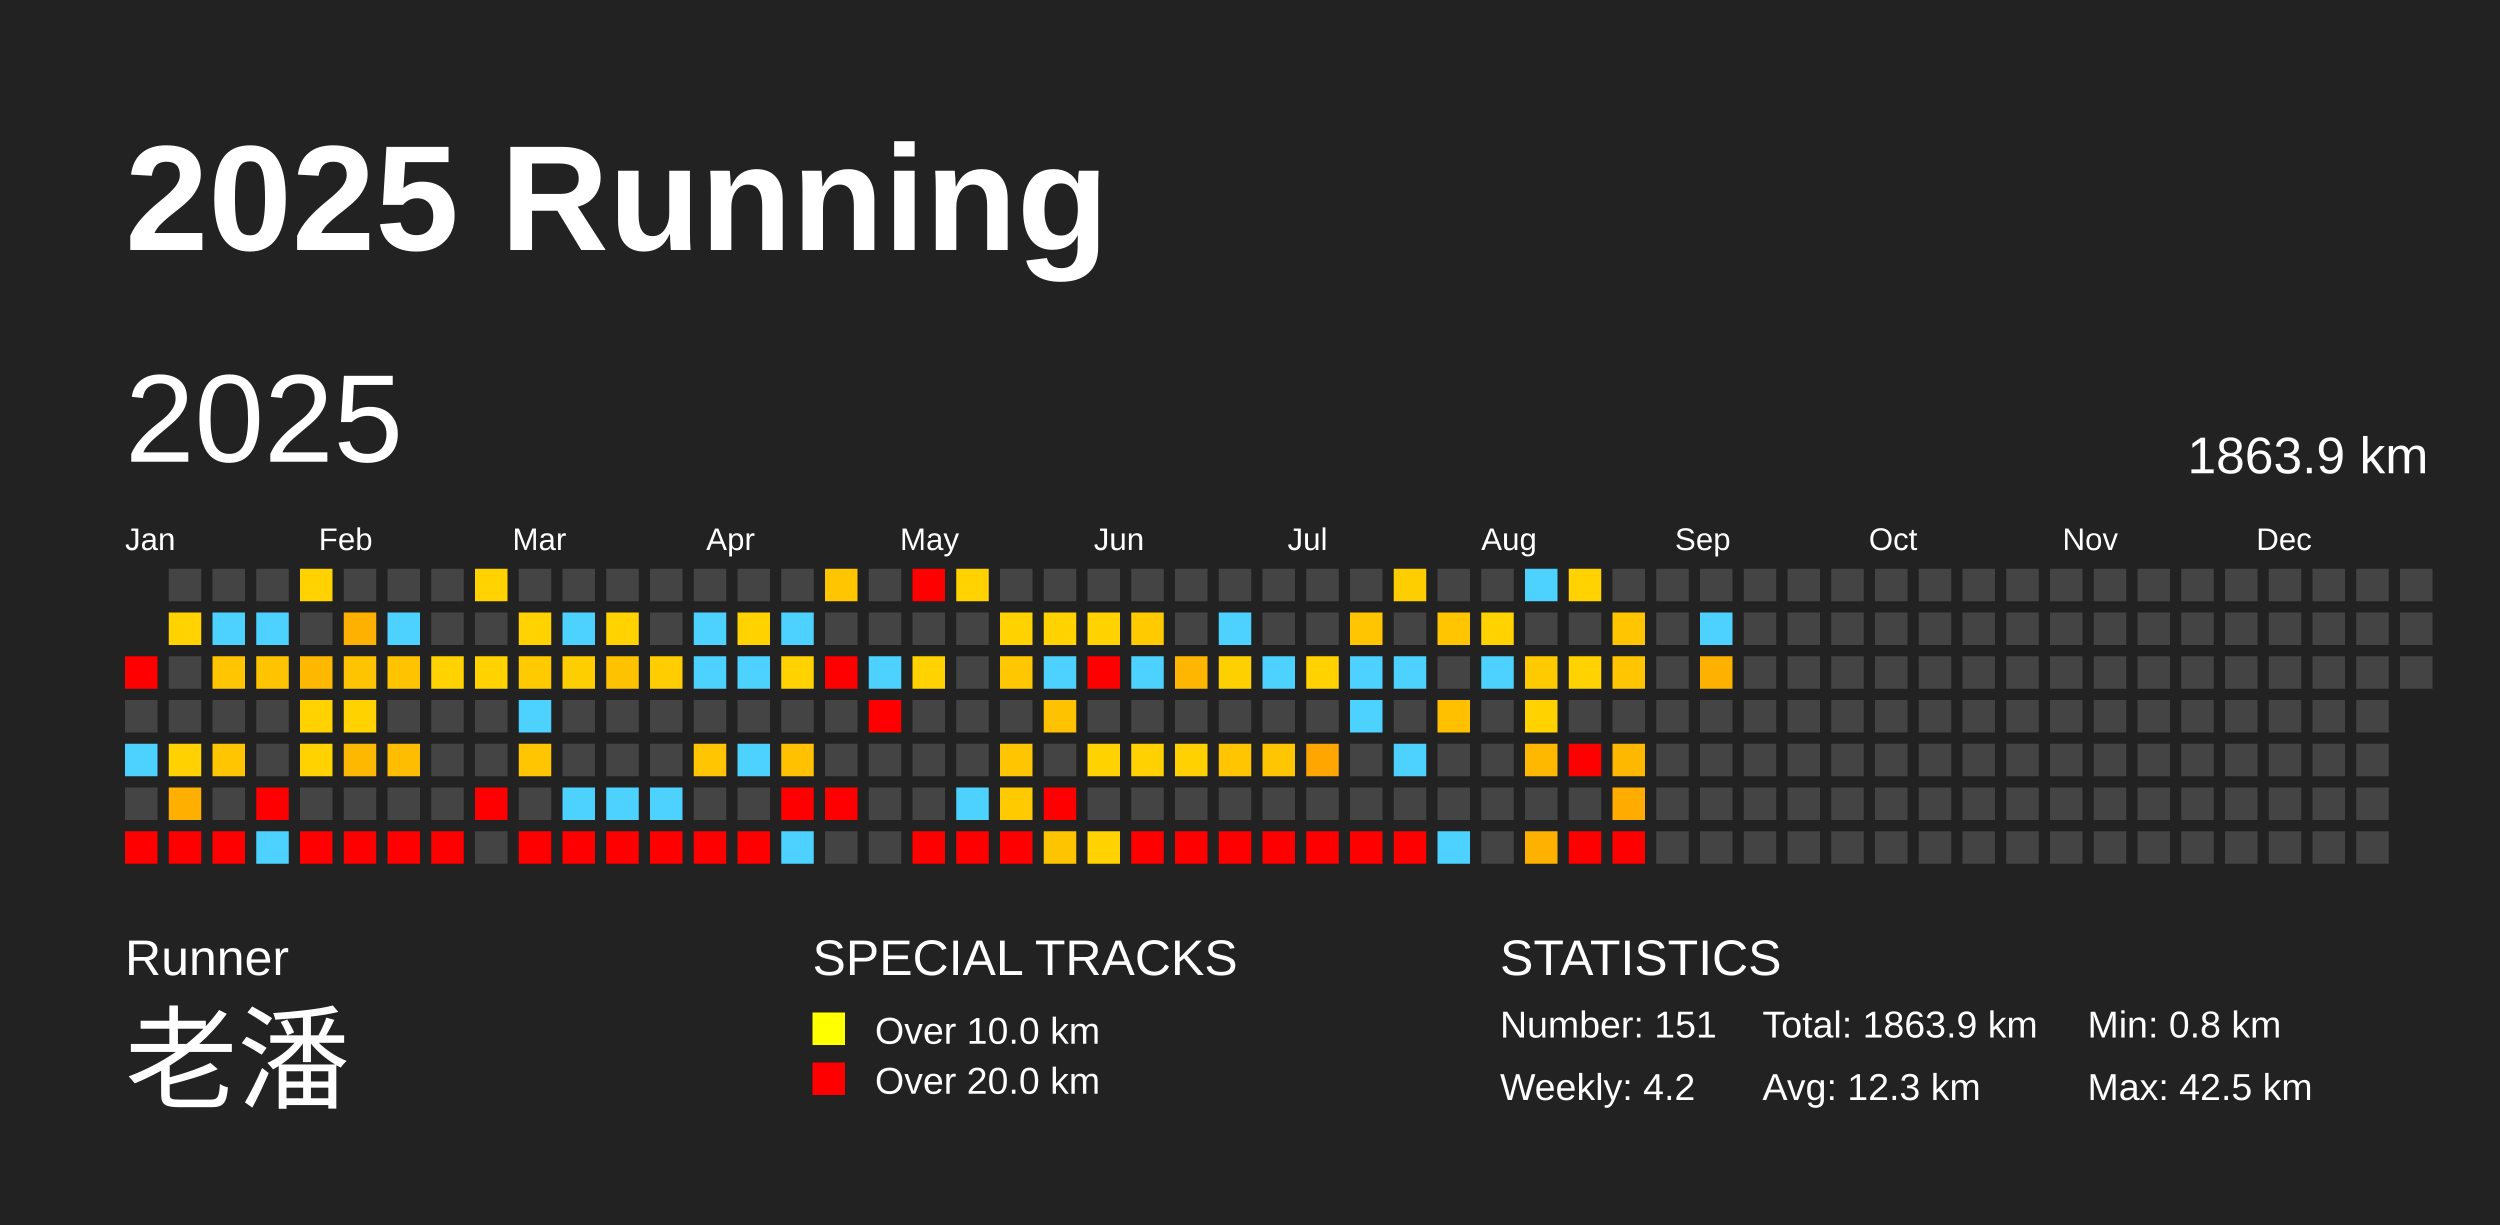
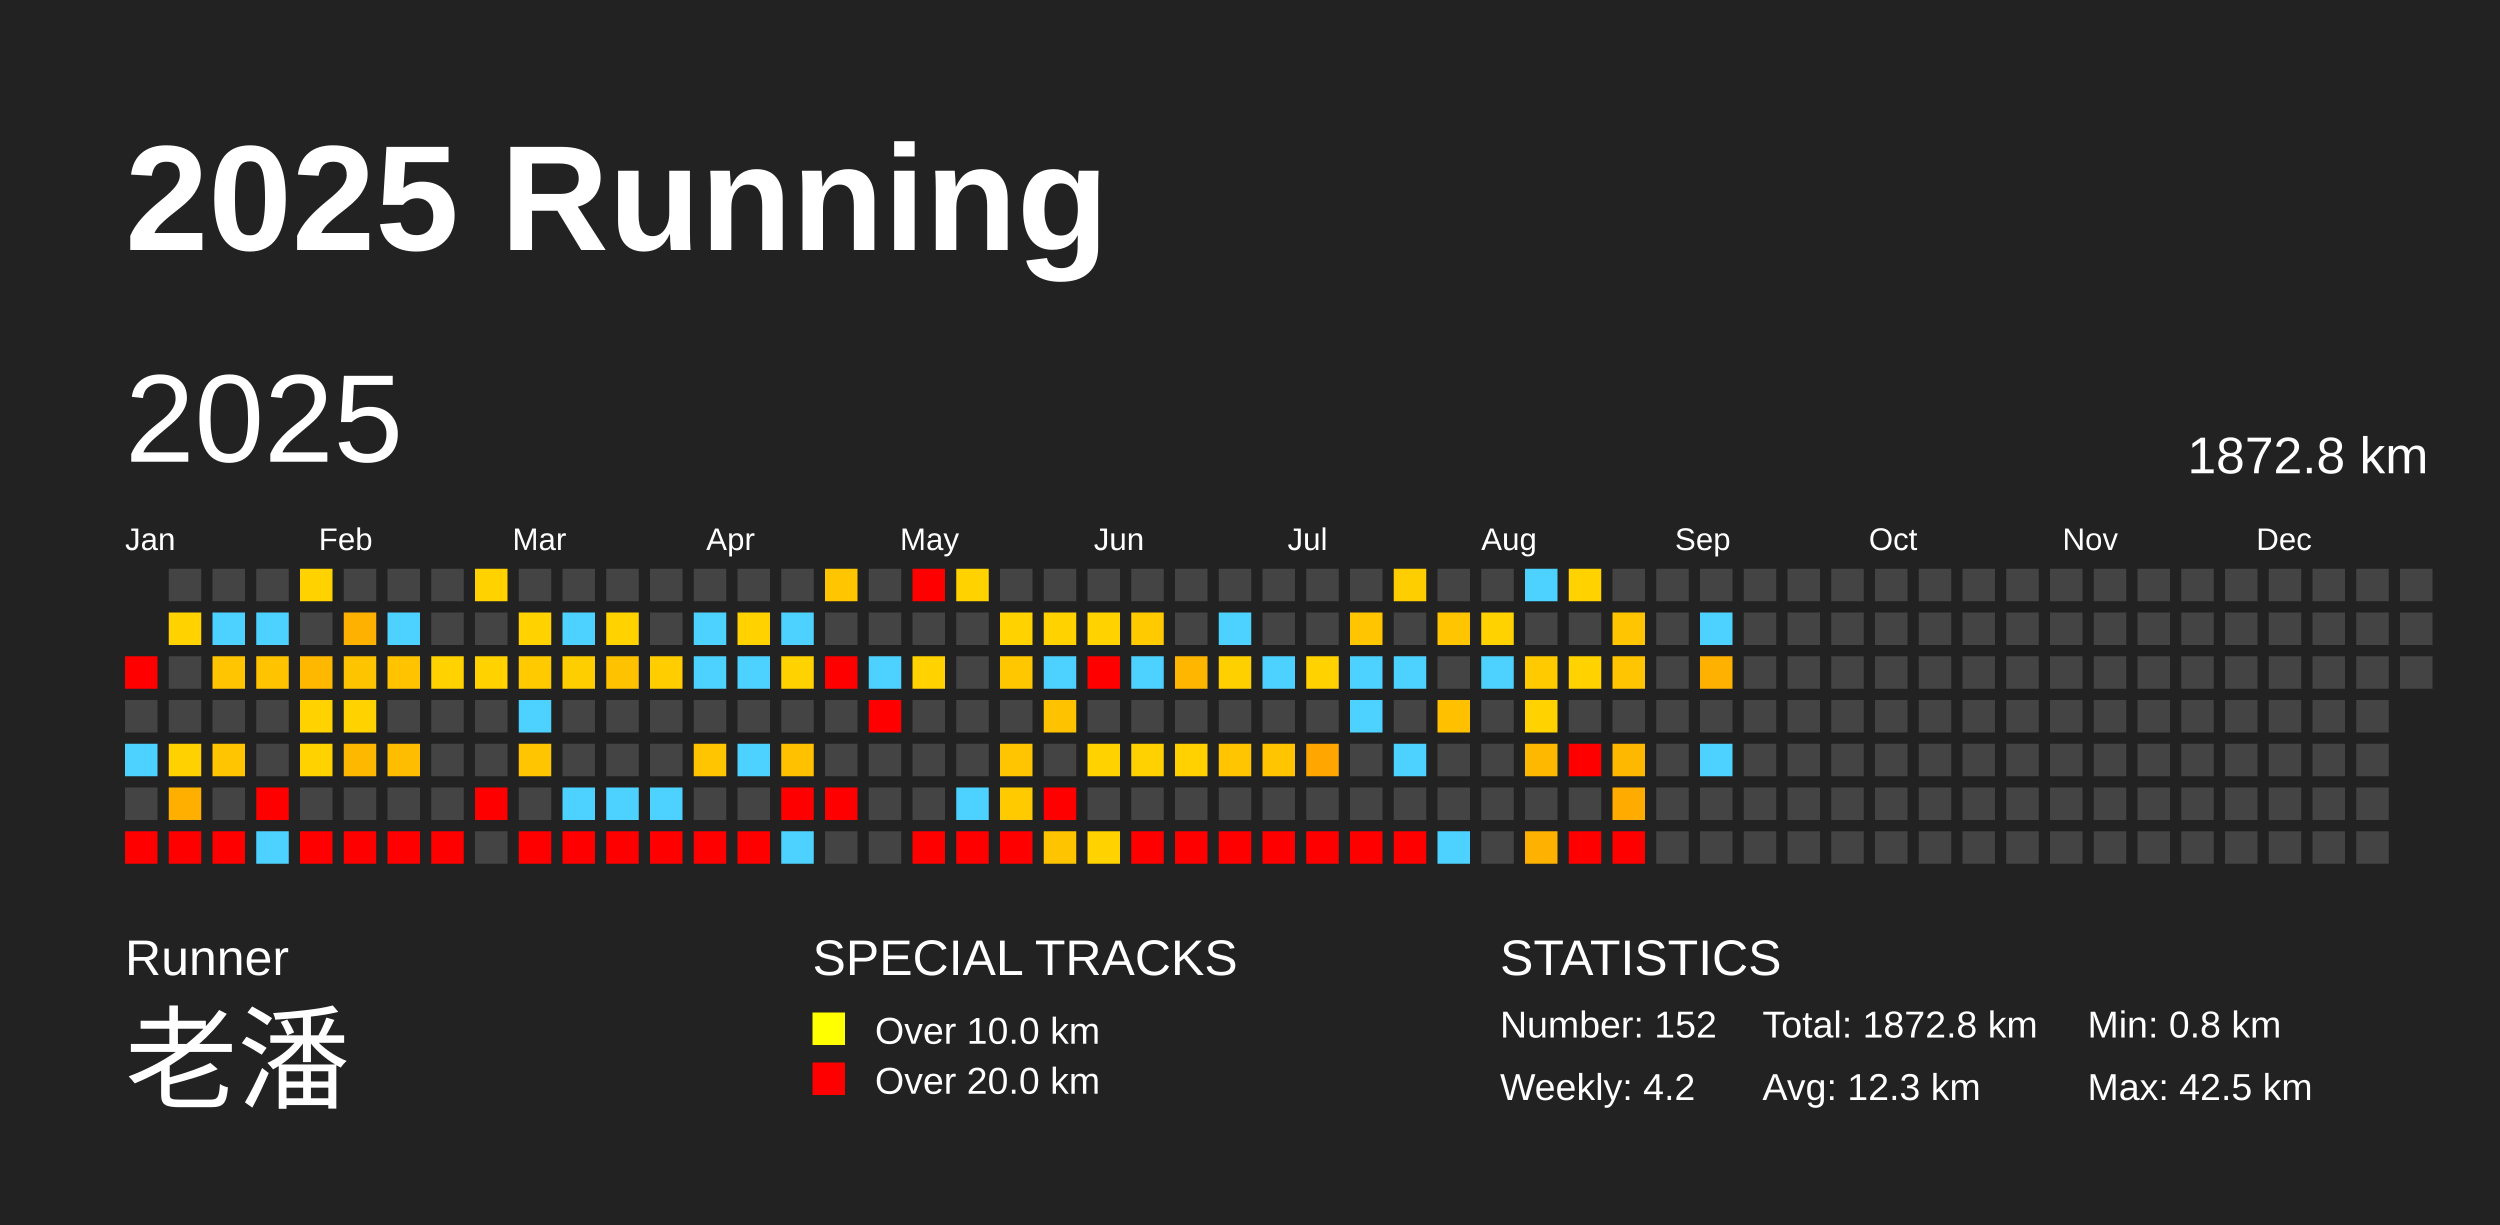
<svg xmlns="http://www.w3.org/2000/svg" baseProfile="full" height="98mm" version="1.1" viewBox="0,0,200,98" width="200mm">
  <defs />
  <rect fill="#222222" height="98" width="200" x="0" y="0" />
  <text fill="#FFFFFF" style="font-size:12px; font-family:Arial; font-weight:bold;" x="10" y="20">2025 Running</text>
  <text fill="#FFFFFF" style="font-size:4px; font-family:Arial" x="10" y="78">Runner</text>
  <text fill="#FFFFFF" style="font-size:9px; font-family:Arial" x="10" y="88">老潘</text>
  <text fill="#FFFFFF" style="font-size:4px; font-family:Arial" x="65" y="78">SPECIAL TRACKS</text>
  <rect fill="yellow" height="2.6" width="2.6" x="65" y="81" />
  <text fill="#FFFFFF" style="font-size:3px; font-family:Arial" x="70" y="83.5">Over 10.0 km</text>
  <rect fill="red" height="2.6" width="2.6" x="65" y="85" />
  <text fill="#FFFFFF" style="font-size:3px; font-family:Arial" x="70" y="87.5">Over 20.0 km</text>
  <text fill="#FFFFFF" style="font-size:4px; font-family:Arial" x="120" y="78">STATISTICS</text>
-   <text fill="#FFFFFF" style="font-size:3px; font-family:Arial" x="120" y="83">Number: 151</text>
+   <text fill="#FFFFFF" style="font-size:3px; font-family:Arial" x="120" y="83">Number: 152</text>
  <text fill="#FFFFFF" style="font-size:3px; font-family:Arial" x="120" y="88">Weekly: 4.2</text>
-   <text fill="#FFFFFF" style="font-size:3px; font-family:Arial" x="141" y="83">Total: 1863.9 km</text>
+   <text fill="#FFFFFF" style="font-size:3px; font-family:Arial" x="141" y="83">Total: 1872.8 km</text>
  <text fill="#FFFFFF" style="font-size:3px; font-family:Arial" x="141" y="88">Avg: 12.3 km</text>
  <text fill="#FFFFFF" style="font-size:3px; font-family:Arial" x="167" y="83">Min: 0.8 km</text>
  <text fill="#FFFFFF" style="font-size:3px; font-family:Arial" x="167" y="88">Max: 42.5 km</text>
  <text dominant-baseline="hanging" fill="#FFFFFF" style="font-size:10.0px; font-family:Arial;" x="10" y="30">2025</text>
-   <text dominant-baseline="hanging" fill="#FFFFFF" style="font-size:4.125px; font-family:Arial;" x="175" y="35">1863.9 km</text>
+   <text dominant-baseline="hanging" fill="#FFFFFF" style="font-size:4.125px; font-family:Arial;" x="175" y="35">1872.8 km</text>
  <text fill="#FFFFFF" style="font-size:2.5px; font-family:Arial" x="10.0" y="44">Jan</text>
  <text fill="#FFFFFF" style="font-size:2.5px; font-family:Arial" x="25.5" y="44">Feb</text>
  <text fill="#FFFFFF" style="font-size:2.5px; font-family:Arial" x="41.0" y="44">Mar</text>
  <text fill="#FFFFFF" style="font-size:2.5px; font-family:Arial" x="56.5" y="44">Apr</text>
  <text fill="#FFFFFF" style="font-size:2.5px; font-family:Arial" x="72.0" y="44">May</text>
  <text fill="#FFFFFF" style="font-size:2.5px; font-family:Arial" x="87.5" y="44">Jun</text>
  <text fill="#FFFFFF" style="font-size:2.5px; font-family:Arial" x="103.0" y="44">Jul</text>
  <text fill="#FFFFFF" style="font-size:2.5px; font-family:Arial" x="118.5" y="44">Aug</text>
  <text fill="#FFFFFF" style="font-size:2.5px; font-family:Arial" x="134.0" y="44">Sep</text>
  <text fill="#FFFFFF" style="font-size:2.5px; font-family:Arial" x="149.5" y="44">Oct</text>
  <text fill="#FFFFFF" style="font-size:2.5px; font-family:Arial" x="165.0" y="44">Nov</text>
  <text fill="#FFFFFF" style="font-size:2.5px; font-family:Arial" x="180.5" y="44">Dec</text>
  <rect fill="red" height="2.6" width="2.6" x="10.0" y="52.5" />
  <rect fill="#444444" height="2.6" width="2.6" x="10.0" y="56.0" />
  <rect fill="#4dd2ff" height="2.6" width="2.6" x="10.0" y="59.5" />
  <rect fill="#444444" height="2.6" width="2.6" x="10.0" y="63.0" />
  <rect fill="red" height="2.6" width="2.6" x="10.0" y="66.5" />
  <rect fill="#444444" height="2.6" width="2.6" x="13.5" y="45.5" />
  <rect fill="#ffd200" height="2.6" width="2.6" x="13.5" y="49.0" />
  <rect fill="#444444" height="2.6" width="2.6" x="13.5" y="52.5" />
  <rect fill="#444444" height="2.6" width="2.6" x="13.5" y="56.0" />
  <rect fill="#ffd100" height="2.6" width="2.6" x="13.5" y="59.5" />
  <rect fill="#ffaf00" height="2.6" width="2.6" x="13.5" y="63.0" />
  <rect fill="red" height="2.6" width="2.6" x="13.5" y="66.5" />
  <rect fill="#444444" height="2.6" width="2.6" x="17.0" y="45.5" />
  <rect fill="#4dd2ff" height="2.6" width="2.6" x="17.0" y="49.0" />
  <rect fill="#ffc500" height="2.6" width="2.6" x="17.0" y="52.5" />
  <rect fill="#444444" height="2.6" width="2.6" x="17.0" y="56.0" />
  <rect fill="#ffc500" height="2.6" width="2.6" x="17.0" y="59.5" />
  <rect fill="#444444" height="2.6" width="2.6" x="17.0" y="63.0" />
  <rect fill="red" height="2.6" width="2.6" x="17.0" y="66.5" />
  <rect fill="#444444" height="2.6" width="2.6" x="20.5" y="45.5" />
  <rect fill="#4dd2ff" height="2.6" width="2.6" x="20.5" y="49.0" />
  <rect fill="#ffc300" height="2.6" width="2.6" x="20.5" y="52.5" />
  <rect fill="#444444" height="2.6" width="2.6" x="20.5" y="56.0" />
  <rect fill="#444444" height="2.6" width="2.6" x="20.5" y="59.5" />
  <rect fill="red" height="2.6" width="2.6" x="20.5" y="63.0" />
  <rect fill="#4dd2ff" height="2.6" width="2.6" x="20.5" y="66.5" />
  <rect fill="#ffd200" height="2.6" width="2.6" x="24.0" y="45.5" />
  <rect fill="#444444" height="2.6" width="2.6" x="24.0" y="49.0" />
  <rect fill="#ffb800" height="2.6" width="2.6" x="24.0" y="52.5" />
  <rect fill="#ffd200" height="2.6" width="2.6" x="24.0" y="56.0" />
  <rect fill="#ffd200" height="2.6" width="2.6" x="24.0" y="59.5" />
  <rect fill="#444444" height="2.6" width="2.6" x="24.0" y="63.0" />
  <rect fill="red" height="2.6" width="2.6" x="24.0" y="66.5" />
  <rect fill="#444444" height="2.6" width="2.6" x="27.5" y="45.5" />
  <rect fill="#ffb100" height="2.6" width="2.6" x="27.5" y="49.0" />
  <rect fill="#ffc400" height="2.6" width="2.6" x="27.5" y="52.5" />
  <rect fill="#ffd200" height="2.6" width="2.6" x="27.5" y="56.0" />
  <rect fill="#ffb800" height="2.6" width="2.6" x="27.5" y="59.5" />
  <rect fill="#444444" height="2.6" width="2.6" x="27.5" y="63.0" />
  <rect fill="red" height="2.6" width="2.6" x="27.5" y="66.5" />
  <rect fill="#444444" height="2.6" width="2.6" x="31.0" y="45.5" />
  <rect fill="#4dd2ff" height="2.6" width="2.6" x="31.0" y="49.0" />
  <rect fill="#ffc300" height="2.6" width="2.6" x="31.0" y="52.5" />
  <rect fill="#444444" height="2.6" width="2.6" x="31.0" y="56.0" />
  <rect fill="#ffbd00" height="2.6" width="2.6" x="31.0" y="59.5" />
  <rect fill="#444444" height="2.6" width="2.6" x="31.0" y="63.0" />
  <rect fill="red" height="2.6" width="2.6" x="31.0" y="66.5" />
  <rect fill="#444444" height="2.6" width="2.6" x="34.5" y="45.5" />
  <rect fill="#444444" height="2.6" width="2.6" x="34.5" y="49.0" />
  <rect fill="#ffd200" height="2.6" width="2.6" x="34.5" y="52.5" />
  <rect fill="#444444" height="2.6" width="2.6" x="34.5" y="56.0" />
  <rect fill="#444444" height="2.6" width="2.6" x="34.5" y="59.5" />
  <rect fill="#444444" height="2.6" width="2.6" x="34.5" y="63.0" />
  <rect fill="red" height="2.6" width="2.6" x="34.5" y="66.5" />
  <rect fill="#ffd200" height="2.6" width="2.6" x="38.0" y="45.5" />
  <rect fill="#444444" height="2.6" width="2.6" x="38.0" y="49.0" />
  <rect fill="#ffd200" height="2.6" width="2.6" x="38.0" y="52.5" />
  <rect fill="#444444" height="2.6" width="2.6" x="38.0" y="56.0" />
  <rect fill="#444444" height="2.6" width="2.6" x="38.0" y="59.5" />
  <rect fill="red" height="2.6" width="2.6" x="38.0" y="63.0" />
  <rect fill="#444444" height="2.6" width="2.6" x="38.0" y="66.5" />
  <rect fill="#444444" height="2.6" width="2.6" x="41.5" y="45.5" />
  <rect fill="#ffd200" height="2.6" width="2.6" x="41.5" y="49.0" />
  <rect fill="#ffcb00" height="2.6" width="2.6" x="41.5" y="52.5" />
  <rect fill="#4dd2ff" height="2.6" width="2.6" x="41.5" y="56.0" />
  <rect fill="#ffc500" height="2.6" width="2.6" x="41.5" y="59.5" />
  <rect fill="#444444" height="2.6" width="2.6" x="41.5" y="63.0" />
  <rect fill="red" height="2.6" width="2.6" x="41.5" y="66.5" />
  <rect fill="#444444" height="2.6" width="2.6" x="45.0" y="45.5" />
  <rect fill="#4dd2ff" height="2.6" width="2.6" x="45.0" y="49.0" />
  <rect fill="#ffce00" height="2.6" width="2.6" x="45.0" y="52.5" />
  <rect fill="#444444" height="2.6" width="2.6" x="45.0" y="56.0" />
  <rect fill="#444444" height="2.6" width="2.6" x="45.0" y="59.5" />
  <rect fill="#4dd2ff" height="2.6" width="2.6" x="45.0" y="63.0" />
  <rect fill="red" height="2.6" width="2.6" x="45.0" y="66.5" />
  <rect fill="#444444" height="2.6" width="2.6" x="48.5" y="45.5" />
  <rect fill="#ffd200" height="2.6" width="2.6" x="48.5" y="49.0" />
  <rect fill="#ffc200" height="2.6" width="2.6" x="48.5" y="52.5" />
  <rect fill="#444444" height="2.6" width="2.6" x="48.5" y="56.0" />
  <rect fill="#444444" height="2.6" width="2.6" x="48.5" y="59.5" />
  <rect fill="#4dd2ff" height="2.6" width="2.6" x="48.5" y="63.0" />
  <rect fill="red" height="2.6" width="2.6" x="48.5" y="66.5" />
  <rect fill="#444444" height="2.6" width="2.6" x="52.0" y="45.5" />
  <rect fill="#444444" height="2.6" width="2.6" x="52.0" y="49.0" />
  <rect fill="#ffcd00" height="2.6" width="2.6" x="52.0" y="52.5" />
  <rect fill="#444444" height="2.6" width="2.6" x="52.0" y="56.0" />
  <rect fill="#444444" height="2.6" width="2.6" x="52.0" y="59.5" />
  <rect fill="#4dd2ff" height="2.6" width="2.6" x="52.0" y="63.0" />
  <rect fill="red" height="2.6" width="2.6" x="52.0" y="66.5" />
  <rect fill="#444444" height="2.6" width="2.6" x="55.5" y="45.5" />
  <rect fill="#4dd2ff" height="2.6" width="2.6" x="55.5" y="49.0" />
  <rect fill="#4dd2ff" height="2.6" width="2.6" x="55.5" y="52.5" />
  <rect fill="#444444" height="2.6" width="2.6" x="55.5" y="56.0" />
  <rect fill="#ffc500" height="2.6" width="2.6" x="55.5" y="59.5" />
  <rect fill="#444444" height="2.6" width="2.6" x="55.5" y="63.0" />
  <rect fill="red" height="2.6" width="2.6" x="55.5" y="66.5" />
  <rect fill="#444444" height="2.6" width="2.6" x="59.0" y="45.5" />
  <rect fill="#ffd200" height="2.6" width="2.6" x="59.0" y="49.0" />
  <rect fill="#4dd2ff" height="2.6" width="2.6" x="59.0" y="52.5" />
  <rect fill="#444444" height="2.6" width="2.6" x="59.0" y="56.0" />
  <rect fill="#4dd2ff" height="2.6" width="2.6" x="59.0" y="59.5" />
  <rect fill="#444444" height="2.6" width="2.6" x="59.0" y="63.0" />
  <rect fill="red" height="2.6" width="2.6" x="59.0" y="66.5" />
  <rect fill="#444444" height="2.6" width="2.6" x="62.5" y="45.5" />
  <rect fill="#4dd2ff" height="2.6" width="2.6" x="62.5" y="49.0" />
  <rect fill="#ffd200" height="2.6" width="2.6" x="62.5" y="52.5" />
  <rect fill="#444444" height="2.6" width="2.6" x="62.5" y="56.0" />
  <rect fill="#ffc100" height="2.6" width="2.6" x="62.5" y="59.5" />
  <rect fill="red" height="2.6" width="2.6" x="62.5" y="63.0" />
  <rect fill="#4dd2ff" height="2.6" width="2.6" x="62.5" y="66.5" />
  <rect fill="#ffc500" height="2.6" width="2.6" x="66.0" y="45.5" />
  <rect fill="#444444" height="2.6" width="2.6" x="66.0" y="49.0" />
  <rect fill="red" height="2.6" width="2.6" x="66.0" y="52.5" />
  <rect fill="#444444" height="2.6" width="2.6" x="66.0" y="56.0" />
  <rect fill="#444444" height="2.6" width="2.6" x="66.0" y="59.5" />
  <rect fill="red" height="2.6" width="2.6" x="66.0" y="63.0" />
  <rect fill="#444444" height="2.6" width="2.6" x="66.0" y="66.5" />
  <rect fill="#444444" height="2.6" width="2.6" x="69.5" y="45.5" />
  <rect fill="#444444" height="2.6" width="2.6" x="69.5" y="49.0" />
  <rect fill="#4dd2ff" height="2.6" width="2.6" x="69.5" y="52.5" />
  <rect fill="red" height="2.6" width="2.6" x="69.5" y="56.0" />
  <rect fill="#444444" height="2.6" width="2.6" x="69.5" y="59.5" />
  <rect fill="#444444" height="2.6" width="2.6" x="69.5" y="63.0" />
  <rect fill="#444444" height="2.6" width="2.6" x="69.5" y="66.5" />
  <rect fill="red" height="2.6" width="2.6" x="73.0" y="45.5" />
  <rect fill="#444444" height="2.6" width="2.6" x="73.0" y="49.0" />
  <rect fill="#ffd200" height="2.6" width="2.6" x="73.0" y="52.5" />
  <rect fill="#444444" height="2.6" width="2.6" x="73.0" y="56.0" />
  <rect fill="#444444" height="2.6" width="2.6" x="73.0" y="59.5" />
  <rect fill="#444444" height="2.6" width="2.6" x="73.0" y="63.0" />
  <rect fill="red" height="2.6" width="2.6" x="73.0" y="66.5" />
  <rect fill="#ffd200" height="2.6" width="2.6" x="76.5" y="45.5" />
  <rect fill="#444444" height="2.6" width="2.6" x="76.5" y="49.0" />
  <rect fill="#444444" height="2.6" width="2.6" x="76.5" y="52.5" />
  <rect fill="#444444" height="2.6" width="2.6" x="76.5" y="56.0" />
  <rect fill="#444444" height="2.6" width="2.6" x="76.5" y="59.5" />
  <rect fill="#4dd2ff" height="2.6" width="2.6" x="76.5" y="63.0" />
  <rect fill="red" height="2.6" width="2.6" x="76.5" y="66.5" />
  <rect fill="#444444" height="2.6" width="2.6" x="80.0" y="45.5" />
  <rect fill="#ffd200" height="2.6" width="2.6" x="80.0" y="49.0" />
  <rect fill="#ffc700" height="2.6" width="2.6" x="80.0" y="52.5" />
  <rect fill="#444444" height="2.6" width="2.6" x="80.0" y="56.0" />
  <rect fill="#ffc500" height="2.6" width="2.6" x="80.0" y="59.5" />
  <rect fill="#ffcb00" height="2.6" width="2.6" x="80.0" y="63.0" />
  <rect fill="red" height="2.6" width="2.6" x="80.0" y="66.5" />
  <rect fill="#444444" height="2.6" width="2.6" x="83.5" y="45.5" />
  <rect fill="#ffd200" height="2.6" width="2.6" x="83.5" y="49.0" />
  <rect fill="#4dd2ff" height="2.6" width="2.6" x="83.5" y="52.5" />
  <rect fill="#ffc200" height="2.6" width="2.6" x="83.5" y="56.0" />
  <rect fill="#444444" height="2.6" width="2.6" x="83.5" y="59.5" />
  <rect fill="red" height="2.6" width="2.6" x="83.5" y="63.0" />
  <rect fill="#ffc400" height="2.6" width="2.6" x="83.5" y="66.5" />
  <rect fill="#444444" height="2.6" width="2.6" x="87.0" y="45.5" />
  <rect fill="#ffd200" height="2.6" width="2.6" x="87.0" y="49.0" />
  <rect fill="red" height="2.6" width="2.6" x="87.0" y="52.5" />
  <rect fill="#444444" height="2.6" width="2.6" x="87.0" y="56.0" />
  <rect fill="#ffd200" height="2.6" width="2.6" x="87.0" y="59.5" />
  <rect fill="#444444" height="2.6" width="2.6" x="87.0" y="63.0" />
  <rect fill="#ffd200" height="2.6" width="2.6" x="87.0" y="66.5" />
  <rect fill="#444444" height="2.6" width="2.6" x="90.5" y="45.5" />
  <rect fill="#ffca00" height="2.6" width="2.6" x="90.5" y="49.0" />
  <rect fill="#4dd2ff" height="2.6" width="2.6" x="90.5" y="52.5" />
  <rect fill="#444444" height="2.6" width="2.6" x="90.5" y="56.0" />
  <rect fill="#ffd100" height="2.6" width="2.6" x="90.5" y="59.5" />
  <rect fill="#444444" height="2.6" width="2.6" x="90.5" y="63.0" />
  <rect fill="red" height="2.6" width="2.6" x="90.5" y="66.5" />
  <rect fill="#444444" height="2.6" width="2.6" x="94.0" y="45.5" />
  <rect fill="#444444" height="2.6" width="2.6" x="94.0" y="49.0" />
  <rect fill="#ffb600" height="2.6" width="2.6" x="94.0" y="52.5" />
  <rect fill="#444444" height="2.6" width="2.6" x="94.0" y="56.0" />
  <rect fill="#ffd100" height="2.6" width="2.6" x="94.0" y="59.5" />
  <rect fill="#444444" height="2.6" width="2.6" x="94.0" y="63.0" />
  <rect fill="red" height="2.6" width="2.6" x="94.0" y="66.5" />
  <rect fill="#444444" height="2.6" width="2.6" x="97.5" y="45.5" />
  <rect fill="#4dd2ff" height="2.6" width="2.6" x="97.5" y="49.0" />
  <rect fill="#ffd000" height="2.6" width="2.6" x="97.5" y="52.5" />
  <rect fill="#444444" height="2.6" width="2.6" x="97.5" y="56.0" />
  <rect fill="#ffc500" height="2.6" width="2.6" x="97.5" y="59.5" />
  <rect fill="#444444" height="2.6" width="2.6" x="97.5" y="63.0" />
  <rect fill="red" height="2.6" width="2.6" x="97.5" y="66.5" />
  <rect fill="#444444" height="2.6" width="2.6" x="101.0" y="45.5" />
  <rect fill="#444444" height="2.6" width="2.6" x="101.0" y="49.0" />
  <rect fill="#4dd2ff" height="2.6" width="2.6" x="101.0" y="52.5" />
  <rect fill="#444444" height="2.6" width="2.6" x="101.0" y="56.0" />
  <rect fill="#ffc500" height="2.6" width="2.6" x="101.0" y="59.5" />
  <rect fill="#444444" height="2.6" width="2.6" x="101.0" y="63.0" />
  <rect fill="red" height="2.6" width="2.6" x="101.0" y="66.5" />
  <rect fill="#444444" height="2.6" width="2.6" x="104.5" y="45.5" />
  <rect fill="#444444" height="2.6" width="2.6" x="104.5" y="49.0" />
  <rect fill="#ffd200" height="2.6" width="2.6" x="104.5" y="52.5" />
  <rect fill="#444444" height="2.6" width="2.6" x="104.5" y="56.0" />
  <rect fill="#ffa700" height="2.6" width="2.6" x="104.5" y="59.5" />
  <rect fill="#444444" height="2.6" width="2.6" x="104.5" y="63.0" />
  <rect fill="red" height="2.6" width="2.6" x="104.5" y="66.5" />
  <rect fill="#444444" height="2.6" width="2.6" x="108.0" y="45.5" />
  <rect fill="#ffc500" height="2.6" width="2.6" x="108.0" y="49.0" />
  <rect fill="#4dd2ff" height="2.6" width="2.6" x="108.0" y="52.5" />
  <rect fill="#4dd2ff" height="2.6" width="2.6" x="108.0" y="56.0" />
  <rect fill="#444444" height="2.6" width="2.6" x="108.0" y="59.5" />
  <rect fill="#444444" height="2.6" width="2.6" x="108.0" y="63.0" />
  <rect fill="red" height="2.6" width="2.6" x="108.0" y="66.5" />
  <rect fill="#ffce00" height="2.6" width="2.6" x="111.5" y="45.5" />
  <rect fill="#444444" height="2.6" width="2.6" x="111.5" y="49.0" />
  <rect fill="#4dd2ff" height="2.6" width="2.6" x="111.5" y="52.5" />
  <rect fill="#444444" height="2.6" width="2.6" x="111.5" y="56.0" />
  <rect fill="#4dd2ff" height="2.6" width="2.6" x="111.5" y="59.5" />
  <rect fill="#444444" height="2.6" width="2.6" x="111.5" y="63.0" />
  <rect fill="red" height="2.6" width="2.6" x="111.5" y="66.5" />
  <rect fill="#444444" height="2.6" width="2.6" x="115.0" y="45.5" />
  <rect fill="#ffc500" height="2.6" width="2.6" x="115.0" y="49.0" />
  <rect fill="#444444" height="2.6" width="2.6" x="115.0" y="52.5" />
  <rect fill="#ffc000" height="2.6" width="2.6" x="115.0" y="56.0" />
  <rect fill="#444444" height="2.6" width="2.6" x="115.0" y="59.5" />
  <rect fill="#444444" height="2.6" width="2.6" x="115.0" y="63.0" />
  <rect fill="#4dd2ff" height="2.6" width="2.6" x="115.0" y="66.5" />
  <rect fill="#444444" height="2.6" width="2.6" x="118.5" y="45.5" />
  <rect fill="#ffd200" height="2.6" width="2.6" x="118.5" y="49.0" />
  <rect fill="#4dd2ff" height="2.6" width="2.6" x="118.5" y="52.5" />
  <rect fill="#444444" height="2.6" width="2.6" x="118.5" y="56.0" />
  <rect fill="#444444" height="2.6" width="2.6" x="118.5" y="59.5" />
  <rect fill="#444444" height="2.6" width="2.6" x="118.5" y="63.0" />
  <rect fill="#444444" height="2.6" width="2.6" x="118.5" y="66.5" />
  <rect fill="#4dd2ff" height="2.6" width="2.6" x="122.0" y="45.5" />
  <rect fill="#444444" height="2.6" width="2.6" x="122.0" y="49.0" />
  <rect fill="#ffcb00" height="2.6" width="2.6" x="122.0" y="52.5" />
  <rect fill="#ffd200" height="2.6" width="2.6" x="122.0" y="56.0" />
  <rect fill="#ffb800" height="2.6" width="2.6" x="122.0" y="59.5" />
  <rect fill="#444444" height="2.6" width="2.6" x="122.0" y="63.0" />
  <rect fill="#ffb100" height="2.6" width="2.6" x="122.0" y="66.5" />
  <rect fill="#ffd200" height="2.6" width="2.6" x="125.5" y="45.5" />
  <rect fill="#444444" height="2.6" width="2.6" x="125.5" y="49.0" />
  <rect fill="#ffd200" height="2.6" width="2.6" x="125.5" y="52.5" />
  <rect fill="#444444" height="2.6" width="2.6" x="125.5" y="56.0" />
  <rect fill="red" height="2.6" width="2.6" x="125.5" y="59.5" />
  <rect fill="#444444" height="2.6" width="2.6" x="125.5" y="63.0" />
  <rect fill="red" height="2.6" width="2.6" x="125.5" y="66.5" />
  <rect fill="#444444" height="2.6" width="2.6" x="129.0" y="45.5" />
  <rect fill="#ffc500" height="2.6" width="2.6" x="129.0" y="49.0" />
  <rect fill="#ffc500" height="2.6" width="2.6" x="129.0" y="52.5" />
  <rect fill="#444444" height="2.6" width="2.6" x="129.0" y="56.0" />
  <rect fill="#ffb800" height="2.6" width="2.6" x="129.0" y="59.5" />
  <rect fill="#ffab00" height="2.6" width="2.6" x="129.0" y="63.0" />
  <rect fill="red" height="2.6" width="2.6" x="129.0" y="66.5" />
  <rect fill="#444444" height="2.6" width="2.6" x="132.5" y="45.5" />
  <rect fill="#444444" height="2.6" width="2.6" x="132.5" y="49.0" />
  <rect fill="#444444" height="2.6" width="2.6" x="132.5" y="52.5" />
  <rect fill="#444444" height="2.6" width="2.6" x="132.5" y="56.0" />
  <rect fill="#444444" height="2.6" width="2.6" x="132.5" y="59.5" />
  <rect fill="#444444" height="2.6" width="2.6" x="132.5" y="63.0" />
  <rect fill="#444444" height="2.6" width="2.6" x="132.5" y="66.5" />
  <rect fill="#444444" height="2.6" width="2.6" x="136.0" y="45.5" />
  <rect fill="#4dd2ff" height="2.6" width="2.6" x="136.0" y="49.0" />
  <rect fill="#ffb100" height="2.6" width="2.6" x="136.0" y="52.5" />
  <rect fill="#444444" height="2.6" width="2.6" x="136.0" y="56.0" />
-   <rect fill="#444444" height="2.6" width="2.6" x="136.0" y="59.5" />
+   <rect fill="#4dd2ff" height="2.6" width="2.6" x="136.0" y="59.5" />
  <rect fill="#444444" height="2.6" width="2.6" x="136.0" y="63.0" />
  <rect fill="#444444" height="2.6" width="2.6" x="136.0" y="66.5" />
  <rect fill="#444444" height="2.6" width="2.6" x="139.5" y="45.5" />
  <rect fill="#444444" height="2.6" width="2.6" x="139.5" y="49.0" />
  <rect fill="#444444" height="2.6" width="2.6" x="139.5" y="52.5" />
  <rect fill="#444444" height="2.6" width="2.6" x="139.5" y="56.0" />
  <rect fill="#444444" height="2.6" width="2.6" x="139.5" y="59.5" />
  <rect fill="#444444" height="2.6" width="2.6" x="139.5" y="63.0" />
  <rect fill="#444444" height="2.6" width="2.6" x="139.5" y="66.5" />
  <rect fill="#444444" height="2.6" width="2.6" x="143.0" y="45.5" />
  <rect fill="#444444" height="2.6" width="2.6" x="143.0" y="49.0" />
  <rect fill="#444444" height="2.6" width="2.6" x="143.0" y="52.5" />
  <rect fill="#444444" height="2.6" width="2.6" x="143.0" y="56.0" />
  <rect fill="#444444" height="2.6" width="2.6" x="143.0" y="59.5" />
  <rect fill="#444444" height="2.6" width="2.6" x="143.0" y="63.0" />
  <rect fill="#444444" height="2.6" width="2.6" x="143.0" y="66.5" />
  <rect fill="#444444" height="2.6" width="2.6" x="146.5" y="45.5" />
  <rect fill="#444444" height="2.6" width="2.6" x="146.5" y="49.0" />
  <rect fill="#444444" height="2.6" width="2.6" x="146.5" y="52.5" />
  <rect fill="#444444" height="2.6" width="2.6" x="146.5" y="56.0" />
  <rect fill="#444444" height="2.6" width="2.6" x="146.5" y="59.5" />
  <rect fill="#444444" height="2.6" width="2.6" x="146.5" y="63.0" />
  <rect fill="#444444" height="2.6" width="2.6" x="146.5" y="66.5" />
  <rect fill="#444444" height="2.6" width="2.6" x="150.0" y="45.5" />
  <rect fill="#444444" height="2.6" width="2.6" x="150.0" y="49.0" />
  <rect fill="#444444" height="2.6" width="2.6" x="150.0" y="52.5" />
  <rect fill="#444444" height="2.6" width="2.6" x="150.0" y="56.0" />
  <rect fill="#444444" height="2.6" width="2.6" x="150.0" y="59.5" />
  <rect fill="#444444" height="2.6" width="2.6" x="150.0" y="63.0" />
  <rect fill="#444444" height="2.6" width="2.6" x="150.0" y="66.5" />
  <rect fill="#444444" height="2.6" width="2.6" x="153.5" y="45.5" />
  <rect fill="#444444" height="2.6" width="2.6" x="153.5" y="49.0" />
  <rect fill="#444444" height="2.6" width="2.6" x="153.5" y="52.5" />
  <rect fill="#444444" height="2.6" width="2.6" x="153.5" y="56.0" />
  <rect fill="#444444" height="2.6" width="2.6" x="153.5" y="59.5" />
  <rect fill="#444444" height="2.6" width="2.6" x="153.5" y="63.0" />
  <rect fill="#444444" height="2.6" width="2.6" x="153.5" y="66.5" />
  <rect fill="#444444" height="2.6" width="2.6" x="157.0" y="45.5" />
  <rect fill="#444444" height="2.6" width="2.6" x="157.0" y="49.0" />
  <rect fill="#444444" height="2.6" width="2.6" x="157.0" y="52.5" />
  <rect fill="#444444" height="2.6" width="2.6" x="157.0" y="56.0" />
  <rect fill="#444444" height="2.6" width="2.6" x="157.0" y="59.5" />
  <rect fill="#444444" height="2.6" width="2.6" x="157.0" y="63.0" />
  <rect fill="#444444" height="2.6" width="2.6" x="157.0" y="66.5" />
  <rect fill="#444444" height="2.6" width="2.6" x="160.5" y="45.5" />
  <rect fill="#444444" height="2.6" width="2.6" x="160.5" y="49.0" />
  <rect fill="#444444" height="2.6" width="2.6" x="160.5" y="52.5" />
  <rect fill="#444444" height="2.6" width="2.6" x="160.5" y="56.0" />
  <rect fill="#444444" height="2.6" width="2.6" x="160.5" y="59.5" />
  <rect fill="#444444" height="2.6" width="2.6" x="160.5" y="63.0" />
  <rect fill="#444444" height="2.6" width="2.6" x="160.5" y="66.5" />
  <rect fill="#444444" height="2.6" width="2.6" x="164.0" y="45.5" />
  <rect fill="#444444" height="2.6" width="2.6" x="164.0" y="49.0" />
  <rect fill="#444444" height="2.6" width="2.6" x="164.0" y="52.5" />
  <rect fill="#444444" height="2.6" width="2.6" x="164.0" y="56.0" />
  <rect fill="#444444" height="2.6" width="2.6" x="164.0" y="59.5" />
  <rect fill="#444444" height="2.6" width="2.6" x="164.0" y="63.0" />
  <rect fill="#444444" height="2.6" width="2.6" x="164.0" y="66.5" />
  <rect fill="#444444" height="2.6" width="2.6" x="167.5" y="45.5" />
  <rect fill="#444444" height="2.6" width="2.6" x="167.5" y="49.0" />
  <rect fill="#444444" height="2.6" width="2.6" x="167.5" y="52.5" />
  <rect fill="#444444" height="2.6" width="2.6" x="167.5" y="56.0" />
  <rect fill="#444444" height="2.6" width="2.6" x="167.5" y="59.5" />
  <rect fill="#444444" height="2.6" width="2.6" x="167.5" y="63.0" />
  <rect fill="#444444" height="2.6" width="2.6" x="167.5" y="66.5" />
  <rect fill="#444444" height="2.6" width="2.6" x="171.0" y="45.5" />
  <rect fill="#444444" height="2.6" width="2.6" x="171.0" y="49.0" />
  <rect fill="#444444" height="2.6" width="2.6" x="171.0" y="52.5" />
  <rect fill="#444444" height="2.6" width="2.6" x="171.0" y="56.0" />
  <rect fill="#444444" height="2.6" width="2.6" x="171.0" y="59.5" />
  <rect fill="#444444" height="2.6" width="2.6" x="171.0" y="63.0" />
  <rect fill="#444444" height="2.6" width="2.6" x="171.0" y="66.5" />
  <rect fill="#444444" height="2.6" width="2.6" x="174.5" y="45.5" />
  <rect fill="#444444" height="2.6" width="2.6" x="174.5" y="49.0" />
  <rect fill="#444444" height="2.6" width="2.6" x="174.5" y="52.5" />
  <rect fill="#444444" height="2.6" width="2.6" x="174.5" y="56.0" />
  <rect fill="#444444" height="2.6" width="2.6" x="174.5" y="59.5" />
  <rect fill="#444444" height="2.6" width="2.6" x="174.5" y="63.0" />
  <rect fill="#444444" height="2.6" width="2.6" x="174.5" y="66.5" />
  <rect fill="#444444" height="2.6" width="2.6" x="178.0" y="45.5" />
  <rect fill="#444444" height="2.6" width="2.6" x="178.0" y="49.0" />
  <rect fill="#444444" height="2.6" width="2.6" x="178.0" y="52.5" />
  <rect fill="#444444" height="2.6" width="2.6" x="178.0" y="56.0" />
  <rect fill="#444444" height="2.6" width="2.6" x="178.0" y="59.5" />
  <rect fill="#444444" height="2.6" width="2.6" x="178.0" y="63.0" />
  <rect fill="#444444" height="2.6" width="2.6" x="178.0" y="66.5" />
  <rect fill="#444444" height="2.6" width="2.6" x="181.5" y="45.5" />
  <rect fill="#444444" height="2.6" width="2.6" x="181.5" y="49.0" />
  <rect fill="#444444" height="2.6" width="2.6" x="181.5" y="52.5" />
  <rect fill="#444444" height="2.6" width="2.6" x="181.5" y="56.0" />
  <rect fill="#444444" height="2.6" width="2.6" x="181.5" y="59.5" />
  <rect fill="#444444" height="2.6" width="2.6" x="181.5" y="63.0" />
  <rect fill="#444444" height="2.6" width="2.6" x="181.5" y="66.5" />
  <rect fill="#444444" height="2.6" width="2.6" x="185.0" y="45.5" />
  <rect fill="#444444" height="2.6" width="2.6" x="185.0" y="49.0" />
  <rect fill="#444444" height="2.6" width="2.6" x="185.0" y="52.5" />
  <rect fill="#444444" height="2.6" width="2.6" x="185.0" y="56.0" />
  <rect fill="#444444" height="2.6" width="2.6" x="185.0" y="59.5" />
  <rect fill="#444444" height="2.6" width="2.6" x="185.0" y="63.0" />
  <rect fill="#444444" height="2.6" width="2.6" x="185.0" y="66.5" />
  <rect fill="#444444" height="2.6" width="2.6" x="188.5" y="45.5" />
  <rect fill="#444444" height="2.6" width="2.6" x="188.5" y="49.0" />
  <rect fill="#444444" height="2.6" width="2.6" x="188.5" y="52.5" />
  <rect fill="#444444" height="2.6" width="2.6" x="188.5" y="56.0" />
  <rect fill="#444444" height="2.6" width="2.6" x="188.5" y="59.5" />
  <rect fill="#444444" height="2.6" width="2.6" x="188.5" y="63.0" />
  <rect fill="#444444" height="2.6" width="2.6" x="188.5" y="66.5" />
  <rect fill="#444444" height="2.6" width="2.6" x="192.0" y="45.5" />
  <rect fill="#444444" height="2.6" width="2.6" x="192.0" y="49.0" />
  <rect fill="#444444" height="2.6" width="2.6" x="192.0" y="52.5" />
</svg>
